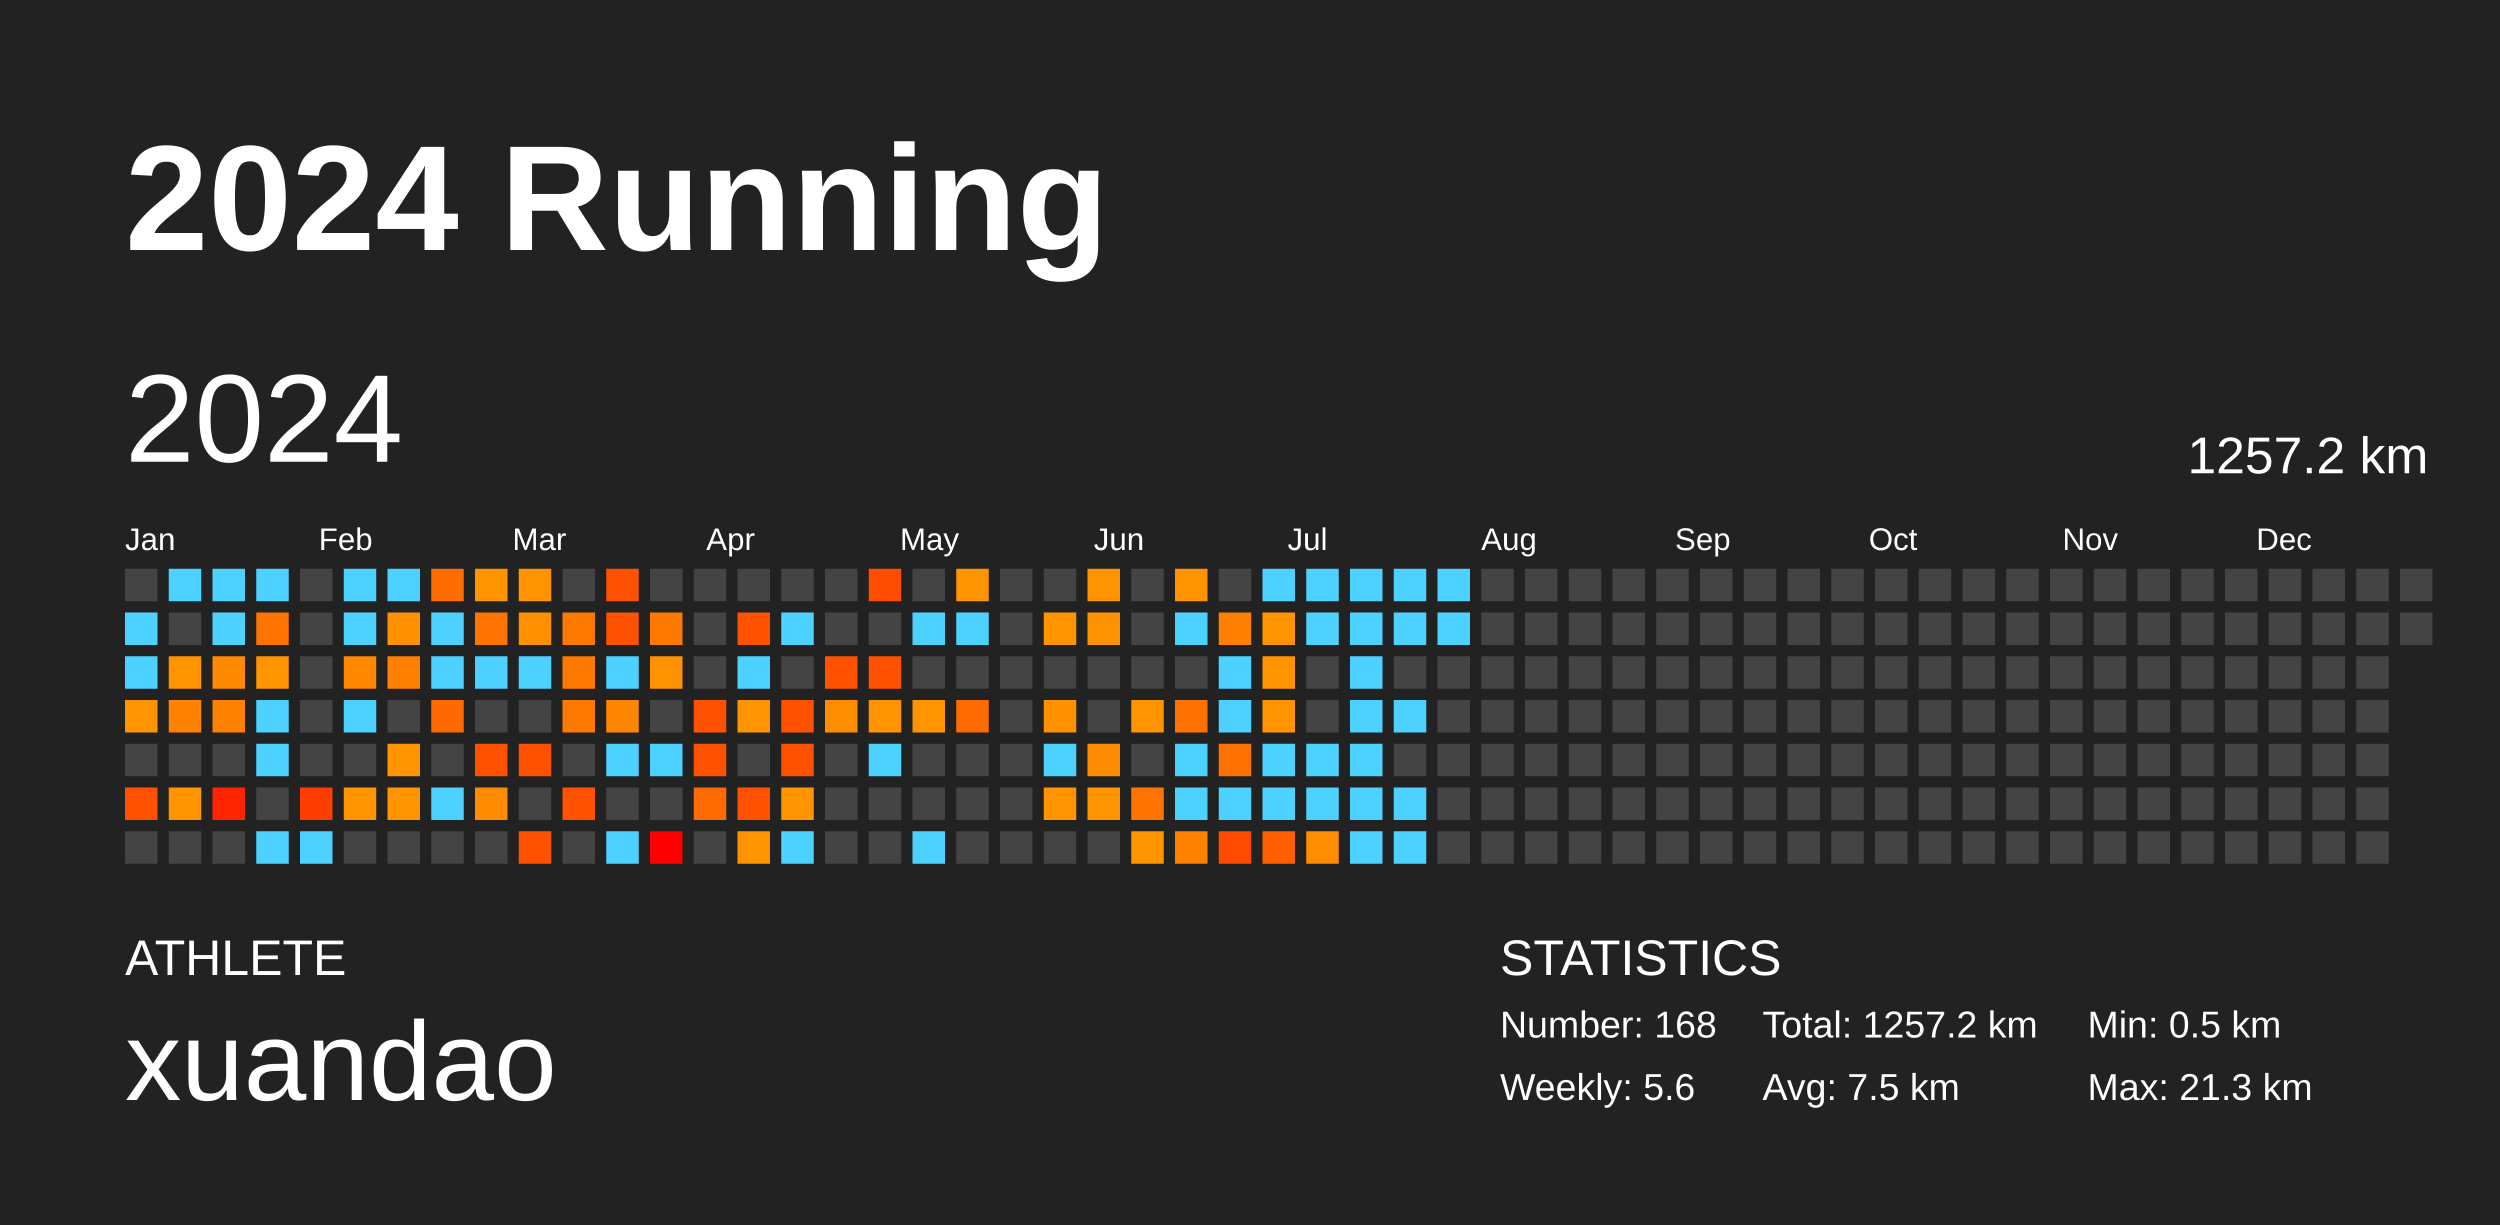
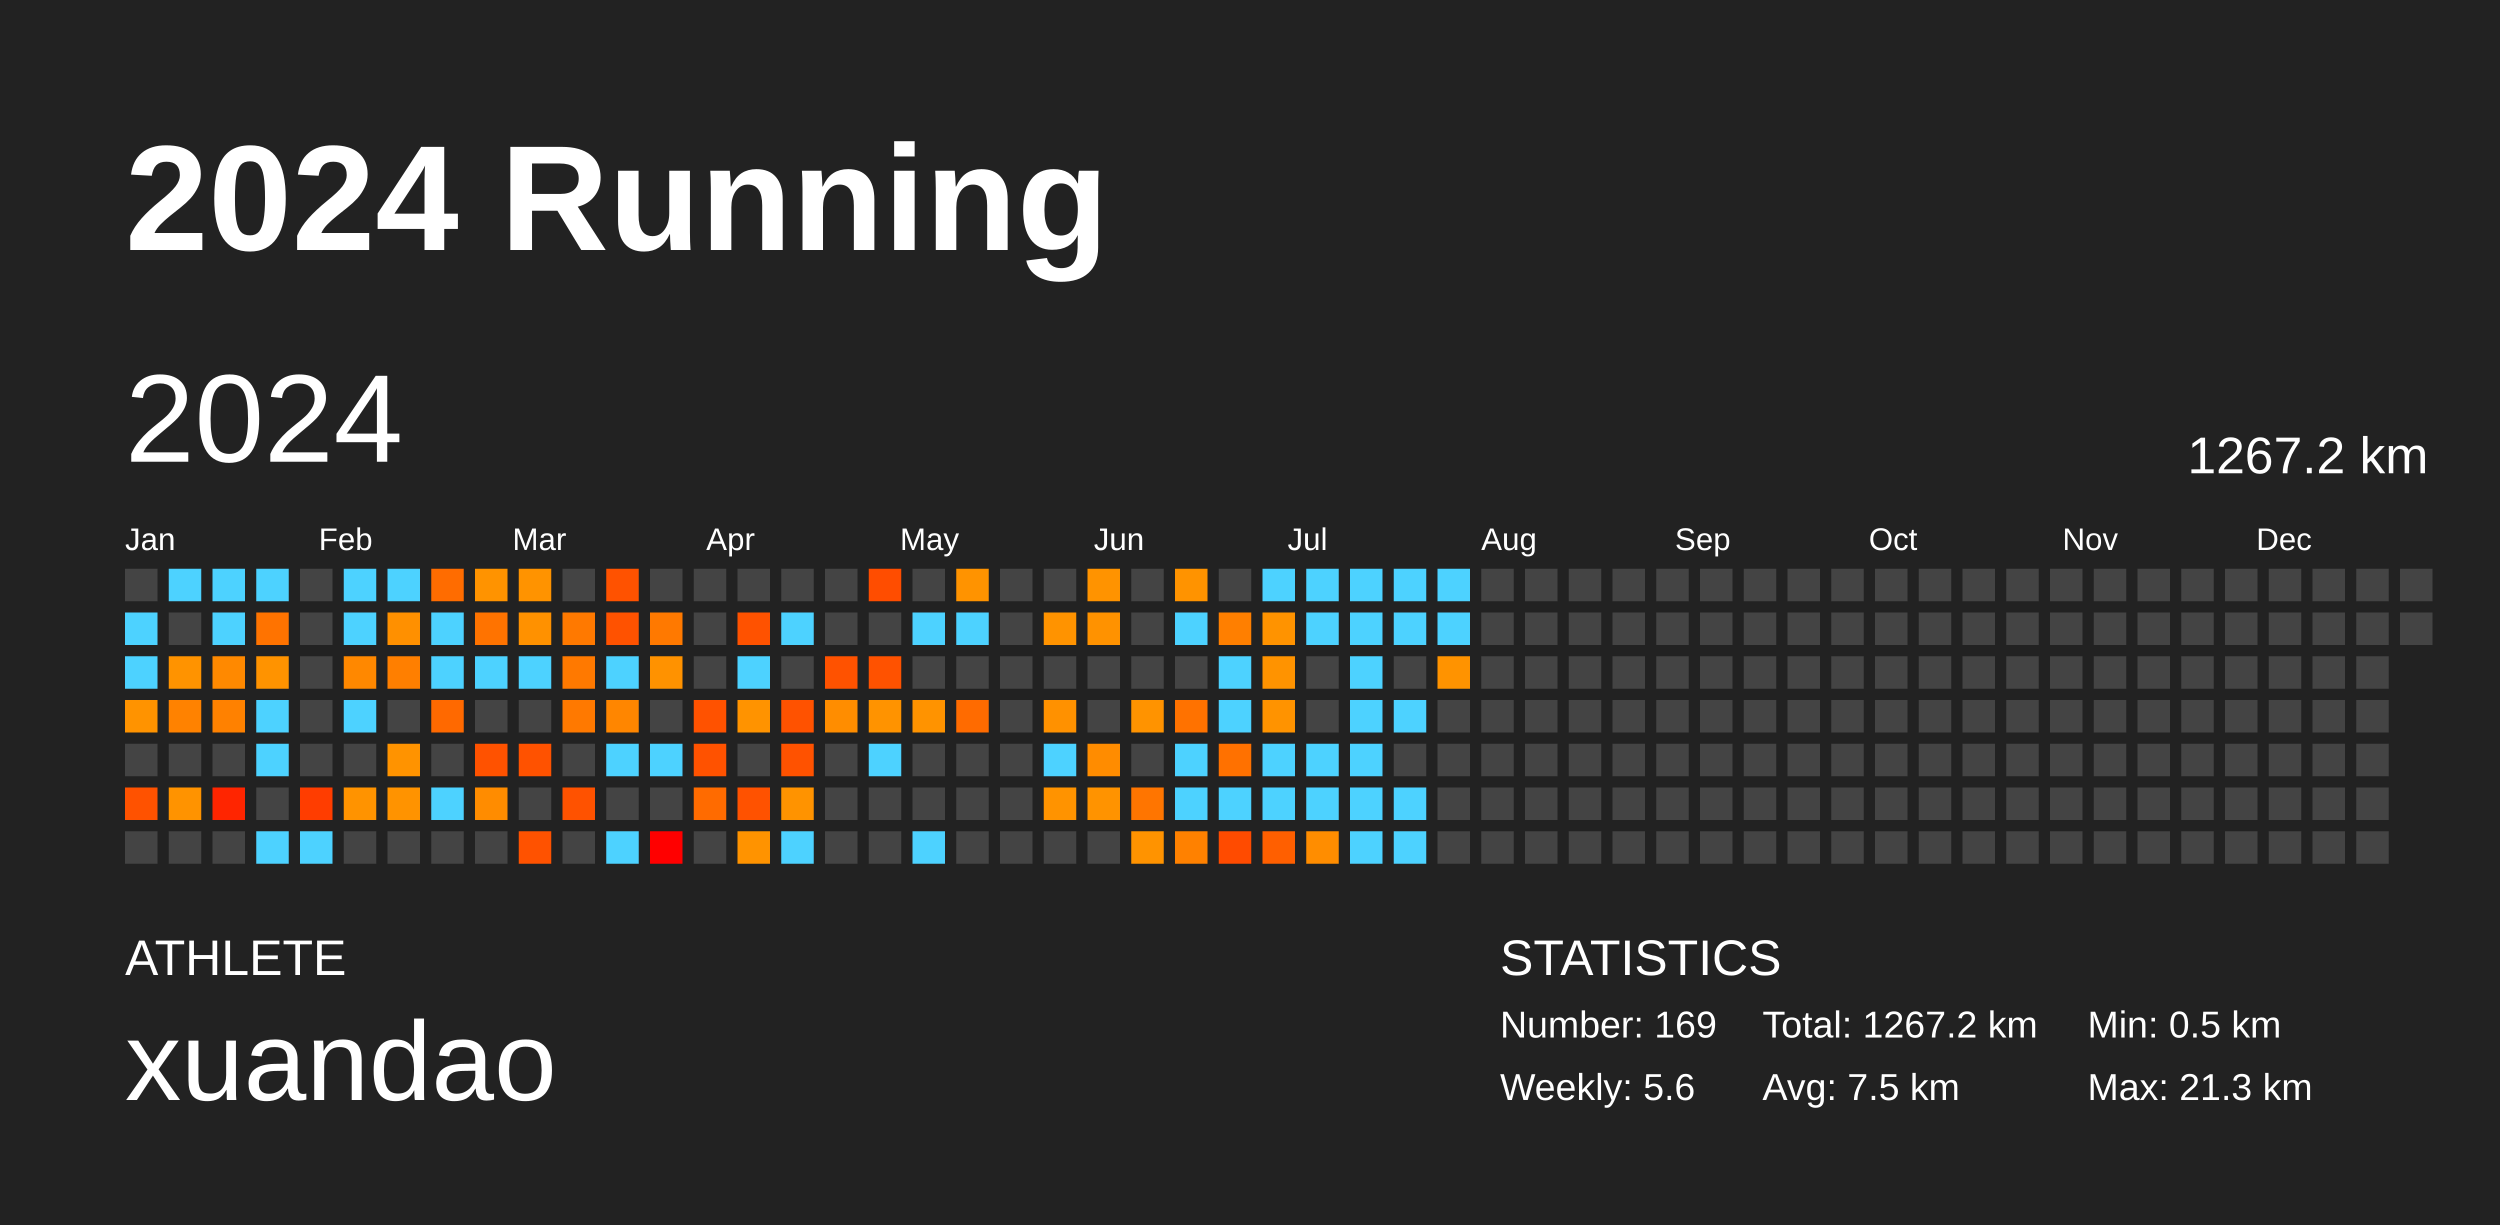
<svg xmlns="http://www.w3.org/2000/svg" baseProfile="full" height="98mm" version="1.1" viewBox="0,0,200,98" width="200mm">
  <defs />
  <rect fill="#222222" height="98" width="200" x="0" y="0" />
  <text fill="#FFFFFF" style="font-size:12px; font-family:Arial; font-weight:bold;" x="10" y="20">2024 Running</text>
  <text fill="#FFFFFF" style="font-size:4px; font-family:Arial" x="10" y="78">ATHLETE</text>
  <text fill="#FFFFFF" style="font-size:9px; font-family:Arial" x="10" y="88">xuandao</text>
  <text fill="#FFFFFF" style="font-size:4px; font-family:Arial" x="120" y="78">STATISTICS</text>
-   <text fill="#FFFFFF" style="font-size:3px; font-family:Arial" x="120" y="83">Number: 168</text>
+   <text fill="#FFFFFF" style="font-size:3px; font-family:Arial" x="120" y="83">Number: 169</text>
  <text fill="#FFFFFF" style="font-size:3px; font-family:Arial" x="120" y="88">Weekly: 5.6</text>
-   <text fill="#FFFFFF" style="font-size:3px; font-family:Arial" x="141" y="83">Total: 1257.2 km</text>
+   <text fill="#FFFFFF" style="font-size:3px; font-family:Arial" x="141" y="83">Total: 1267.2 km</text>
  <text fill="#FFFFFF" style="font-size:3px; font-family:Arial" x="141" y="88">Avg: 7.5 km</text>
  <text fill="#FFFFFF" style="font-size:3px; font-family:Arial" x="167" y="83">Min: 0.5 km</text>
  <text fill="#FFFFFF" style="font-size:3px; font-family:Arial" x="167" y="88">Max: 21.3 km</text>
  <text dominant-baseline="hanging" fill="#FFFFFF" style="font-size:10.0px; font-family:Arial;" x="10" y="30">2024</text>
-   <text dominant-baseline="hanging" fill="#FFFFFF" style="font-size:4.125px; font-family:Arial;" x="175" y="35">1257.2 km</text>
+   <text dominant-baseline="hanging" fill="#FFFFFF" style="font-size:4.125px; font-family:Arial;" x="175" y="35">1267.2 km</text>
  <text fill="#FFFFFF" style="font-size:2.5px; font-family:Arial" x="10.0" y="44">Jan</text>
  <text fill="#FFFFFF" style="font-size:2.5px; font-family:Arial" x="25.5" y="44">Feb</text>
  <text fill="#FFFFFF" style="font-size:2.5px; font-family:Arial" x="41.0" y="44">Mar</text>
  <text fill="#FFFFFF" style="font-size:2.5px; font-family:Arial" x="56.5" y="44">Apr</text>
  <text fill="#FFFFFF" style="font-size:2.5px; font-family:Arial" x="72.0" y="44">May</text>
  <text fill="#FFFFFF" style="font-size:2.5px; font-family:Arial" x="87.5" y="44">Jun</text>
  <text fill="#FFFFFF" style="font-size:2.5px; font-family:Arial" x="103.0" y="44">Jul</text>
  <text fill="#FFFFFF" style="font-size:2.5px; font-family:Arial" x="118.5" y="44">Aug</text>
  <text fill="#FFFFFF" style="font-size:2.5px; font-family:Arial" x="134.0" y="44">Sep</text>
  <text fill="#FFFFFF" style="font-size:2.5px; font-family:Arial" x="149.5" y="44">Oct</text>
  <text fill="#FFFFFF" style="font-size:2.5px; font-family:Arial" x="165.0" y="44">Nov</text>
  <text fill="#FFFFFF" style="font-size:2.5px; font-family:Arial" x="180.5" y="44">Dec</text>
  <rect fill="#444444" height="2.6" width="2.6" x="10.0" y="45.5" />
  <rect fill="#4dd2ff" height="2.6" width="2.6" x="10.0" y="49.0" />
  <rect fill="#4dd2ff" height="2.6" width="2.6" x="10.0" y="52.5" />
  <rect fill="#ff9300" height="2.6" width="2.6" x="10.0" y="56.0" />
  <rect fill="#444444" height="2.6" width="2.6" x="10.0" y="59.5" />
  <rect fill="#ff5200" height="2.6" width="2.6" x="10.0" y="63.0" />
  <rect fill="#444444" height="2.6" width="2.6" x="10.0" y="66.5" />
  <rect fill="#4dd2ff" height="2.6" width="2.6" x="13.5" y="45.5" />
  <rect fill="#444444" height="2.6" width="2.6" x="13.5" y="49.0" />
  <rect fill="#ff9300" height="2.6" width="2.6" x="13.5" y="52.5" />
  <rect fill="#ff8200" height="2.6" width="2.6" x="13.5" y="56.0" />
  <rect fill="#444444" height="2.6" width="2.6" x="13.5" y="59.5" />
  <rect fill="#ff9300" height="2.6" width="2.6" x="13.5" y="63.0" />
  <rect fill="#444444" height="2.6" width="2.6" x="13.5" y="66.5" />
  <rect fill="#4dd2ff" height="2.6" width="2.6" x="17.0" y="45.5" />
  <rect fill="#4dd2ff" height="2.6" width="2.6" x="17.0" y="49.0" />
  <rect fill="#ff8900" height="2.6" width="2.6" x="17.0" y="52.5" />
  <rect fill="#ff8100" height="2.6" width="2.6" x="17.0" y="56.0" />
  <rect fill="#444444" height="2.6" width="2.6" x="17.0" y="59.5" />
  <rect fill="#ff2500" height="2.6" width="2.6" x="17.0" y="63.0" />
  <rect fill="#444444" height="2.6" width="2.6" x="17.0" y="66.5" />
  <rect fill="#4dd2ff" height="2.6" width="2.6" x="20.5" y="45.5" />
  <rect fill="#ff7300" height="2.6" width="2.6" x="20.5" y="49.0" />
  <rect fill="#ff9300" height="2.6" width="2.6" x="20.5" y="52.5" />
  <rect fill="#4dd2ff" height="2.6" width="2.6" x="20.5" y="56.0" />
  <rect fill="#4dd2ff" height="2.6" width="2.6" x="20.5" y="59.5" />
  <rect fill="#444444" height="2.6" width="2.6" x="20.5" y="63.0" />
  <rect fill="#4dd2ff" height="2.6" width="2.6" x="20.5" y="66.5" />
  <rect fill="#444444" height="2.6" width="2.6" x="24.0" y="45.5" />
  <rect fill="#444444" height="2.6" width="2.6" x="24.0" y="49.0" />
  <rect fill="#444444" height="2.6" width="2.6" x="24.0" y="52.5" />
  <rect fill="#444444" height="2.6" width="2.6" x="24.0" y="56.0" />
  <rect fill="#444444" height="2.6" width="2.6" x="24.0" y="59.5" />
  <rect fill="#ff3d00" height="2.6" width="2.6" x="24.0" y="63.0" />
  <rect fill="#4dd2ff" height="2.6" width="2.6" x="24.0" y="66.5" />
  <rect fill="#4dd2ff" height="2.6" width="2.6" x="27.5" y="45.5" />
  <rect fill="#4dd2ff" height="2.6" width="2.6" x="27.5" y="49.0" />
  <rect fill="#ff8800" height="2.6" width="2.6" x="27.5" y="52.5" />
  <rect fill="#4dd2ff" height="2.6" width="2.6" x="27.5" y="56.0" />
  <rect fill="#444444" height="2.6" width="2.6" x="27.5" y="59.5" />
  <rect fill="#ff9300" height="2.6" width="2.6" x="27.5" y="63.0" />
  <rect fill="#444444" height="2.6" width="2.6" x="27.5" y="66.5" />
  <rect fill="#4dd2ff" height="2.6" width="2.6" x="31.0" y="45.5" />
  <rect fill="#ff9000" height="2.6" width="2.6" x="31.0" y="49.0" />
  <rect fill="#ff7f00" height="2.6" width="2.6" x="31.0" y="52.5" />
  <rect fill="#444444" height="2.6" width="2.6" x="31.0" y="56.0" />
  <rect fill="#ff9300" height="2.6" width="2.6" x="31.0" y="59.5" />
  <rect fill="#ff9300" height="2.6" width="2.6" x="31.0" y="63.0" />
  <rect fill="#444444" height="2.6" width="2.6" x="31.0" y="66.5" />
  <rect fill="#ff6c00" height="2.6" width="2.6" x="34.5" y="45.5" />
  <rect fill="#4dd2ff" height="2.6" width="2.6" x="34.5" y="49.0" />
  <rect fill="#4dd2ff" height="2.6" width="2.6" x="34.5" y="52.5" />
  <rect fill="#ff6900" height="2.6" width="2.6" x="34.5" y="56.0" />
  <rect fill="#444444" height="2.6" width="2.6" x="34.5" y="59.5" />
  <rect fill="#4dd2ff" height="2.6" width="2.6" x="34.5" y="63.0" />
  <rect fill="#444444" height="2.6" width="2.6" x="34.5" y="66.5" />
  <rect fill="#ff9300" height="2.6" width="2.6" x="38.0" y="45.5" />
  <rect fill="#ff7300" height="2.6" width="2.6" x="38.0" y="49.0" />
  <rect fill="#4dd2ff" height="2.6" width="2.6" x="38.0" y="52.5" />
  <rect fill="#444444" height="2.6" width="2.6" x="38.0" y="56.0" />
  <rect fill="#ff5200" height="2.6" width="2.6" x="38.0" y="59.5" />
  <rect fill="#ff8c00" height="2.6" width="2.6" x="38.0" y="63.0" />
  <rect fill="#444444" height="2.6" width="2.6" x="38.0" y="66.5" />
  <rect fill="#ff9300" height="2.6" width="2.6" x="41.5" y="45.5" />
  <rect fill="#ff9100" height="2.6" width="2.6" x="41.5" y="49.0" />
  <rect fill="#4dd2ff" height="2.6" width="2.6" x="41.5" y="52.5" />
  <rect fill="#444444" height="2.6" width="2.6" x="41.5" y="56.0" />
  <rect fill="#ff5200" height="2.6" width="2.6" x="41.5" y="59.5" />
  <rect fill="#444444" height="2.6" width="2.6" x="41.5" y="63.0" />
  <rect fill="#ff5200" height="2.6" width="2.6" x="41.5" y="66.5" />
  <rect fill="#444444" height="2.6" width="2.6" x="45.0" y="45.5" />
  <rect fill="#ff7900" height="2.6" width="2.6" x="45.0" y="49.0" />
  <rect fill="#ff7900" height="2.6" width="2.6" x="45.0" y="52.5" />
  <rect fill="#ff7900" height="2.6" width="2.6" x="45.0" y="56.0" />
  <rect fill="#444444" height="2.6" width="2.6" x="45.0" y="59.5" />
  <rect fill="#ff5200" height="2.6" width="2.6" x="45.0" y="63.0" />
  <rect fill="#444444" height="2.6" width="2.6" x="45.0" y="66.5" />
  <rect fill="#ff5200" height="2.6" width="2.6" x="48.5" y="45.5" />
  <rect fill="#ff5200" height="2.6" width="2.6" x="48.5" y="49.0" />
  <rect fill="#4dd2ff" height="2.6" width="2.6" x="48.5" y="52.5" />
  <rect fill="#ff8600" height="2.6" width="2.6" x="48.5" y="56.0" />
  <rect fill="#4dd2ff" height="2.6" width="2.6" x="48.5" y="59.5" />
  <rect fill="#444444" height="2.6" width="2.6" x="48.5" y="63.0" />
  <rect fill="#4dd2ff" height="2.6" width="2.6" x="48.5" y="66.5" />
  <rect fill="#444444" height="2.6" width="2.6" x="52.0" y="45.5" />
  <rect fill="#ff7900" height="2.6" width="2.6" x="52.0" y="49.0" />
  <rect fill="#ff9200" height="2.6" width="2.6" x="52.0" y="52.5" />
  <rect fill="#444444" height="2.6" width="2.6" x="52.0" y="56.0" />
  <rect fill="#4dd2ff" height="2.6" width="2.6" x="52.0" y="59.5" />
  <rect fill="#444444" height="2.6" width="2.6" x="52.0" y="63.0" />
  <rect fill="red" height="2.6" width="2.6" x="52.0" y="66.5" />
  <rect fill="#444444" height="2.6" width="2.6" x="55.5" y="45.5" />
  <rect fill="#444444" height="2.6" width="2.6" x="55.5" y="49.0" />
  <rect fill="#444444" height="2.6" width="2.6" x="55.5" y="52.5" />
  <rect fill="#ff5200" height="2.6" width="2.6" x="55.5" y="56.0" />
  <rect fill="#ff5200" height="2.6" width="2.6" x="55.5" y="59.5" />
  <rect fill="#ff6b00" height="2.6" width="2.6" x="55.5" y="63.0" />
  <rect fill="#444444" height="2.6" width="2.6" x="55.5" y="66.5" />
  <rect fill="#444444" height="2.6" width="2.6" x="59.0" y="45.5" />
  <rect fill="#ff5200" height="2.6" width="2.6" x="59.0" y="49.0" />
  <rect fill="#4dd2ff" height="2.6" width="2.6" x="59.0" y="52.5" />
  <rect fill="#ff9300" height="2.6" width="2.6" x="59.0" y="56.0" />
  <rect fill="#444444" height="2.6" width="2.6" x="59.0" y="59.5" />
  <rect fill="#ff5200" height="2.6" width="2.6" x="59.0" y="63.0" />
  <rect fill="#ff9300" height="2.6" width="2.6" x="59.0" y="66.5" />
  <rect fill="#444444" height="2.6" width="2.6" x="62.5" y="45.5" />
  <rect fill="#4dd2ff" height="2.6" width="2.6" x="62.5" y="49.0" />
  <rect fill="#444444" height="2.6" width="2.6" x="62.5" y="52.5" />
  <rect fill="#ff5200" height="2.6" width="2.6" x="62.5" y="56.0" />
  <rect fill="#ff5200" height="2.6" width="2.6" x="62.5" y="59.5" />
  <rect fill="#ff9300" height="2.6" width="2.6" x="62.5" y="63.0" />
  <rect fill="#4dd2ff" height="2.6" width="2.6" x="62.5" y="66.5" />
  <rect fill="#444444" height="2.6" width="2.6" x="66.0" y="45.5" />
  <rect fill="#444444" height="2.6" width="2.6" x="66.0" y="49.0" />
  <rect fill="#ff5200" height="2.6" width="2.6" x="66.0" y="52.5" />
  <rect fill="#ff8d00" height="2.6" width="2.6" x="66.0" y="56.0" />
  <rect fill="#444444" height="2.6" width="2.6" x="66.0" y="59.5" />
  <rect fill="#444444" height="2.6" width="2.6" x="66.0" y="63.0" />
  <rect fill="#444444" height="2.6" width="2.6" x="66.0" y="66.5" />
  <rect fill="#ff4d00" height="2.6" width="2.6" x="69.5" y="45.5" />
  <rect fill="#444444" height="2.6" width="2.6" x="69.5" y="49.0" />
  <rect fill="#ff5200" height="2.6" width="2.6" x="69.5" y="52.5" />
  <rect fill="#ff9300" height="2.6" width="2.6" x="69.5" y="56.0" />
  <rect fill="#4dd2ff" height="2.6" width="2.6" x="69.5" y="59.5" />
  <rect fill="#444444" height="2.6" width="2.6" x="69.5" y="63.0" />
  <rect fill="#444444" height="2.6" width="2.6" x="69.5" y="66.5" />
  <rect fill="#444444" height="2.6" width="2.6" x="73.0" y="45.5" />
  <rect fill="#4dd2ff" height="2.6" width="2.6" x="73.0" y="49.0" />
  <rect fill="#444444" height="2.6" width="2.6" x="73.0" y="52.5" />
  <rect fill="#ff9300" height="2.6" width="2.6" x="73.0" y="56.0" />
  <rect fill="#444444" height="2.6" width="2.6" x="73.0" y="59.5" />
  <rect fill="#444444" height="2.6" width="2.6" x="73.0" y="63.0" />
  <rect fill="#4dd2ff" height="2.6" width="2.6" x="73.0" y="66.5" />
  <rect fill="#ff9300" height="2.6" width="2.6" x="76.5" y="45.5" />
  <rect fill="#4dd2ff" height="2.6" width="2.6" x="76.5" y="49.0" />
  <rect fill="#444444" height="2.6" width="2.6" x="76.5" y="52.5" />
  <rect fill="#ff6b00" height="2.6" width="2.6" x="76.5" y="56.0" />
  <rect fill="#444444" height="2.6" width="2.6" x="76.5" y="59.5" />
  <rect fill="#444444" height="2.6" width="2.6" x="76.5" y="63.0" />
  <rect fill="#444444" height="2.6" width="2.6" x="76.5" y="66.5" />
  <rect fill="#444444" height="2.6" width="2.6" x="80.0" y="45.5" />
  <rect fill="#444444" height="2.6" width="2.6" x="80.0" y="49.0" />
  <rect fill="#444444" height="2.6" width="2.6" x="80.0" y="52.5" />
  <rect fill="#444444" height="2.6" width="2.6" x="80.0" y="56.0" />
  <rect fill="#444444" height="2.6" width="2.6" x="80.0" y="59.5" />
  <rect fill="#444444" height="2.6" width="2.6" x="80.0" y="63.0" />
  <rect fill="#444444" height="2.6" width="2.6" x="80.0" y="66.5" />
  <rect fill="#444444" height="2.6" width="2.6" x="83.5" y="45.5" />
  <rect fill="#ff9300" height="2.6" width="2.6" x="83.5" y="49.0" />
  <rect fill="#444444" height="2.6" width="2.6" x="83.5" y="52.5" />
  <rect fill="#ff9100" height="2.6" width="2.6" x="83.5" y="56.0" />
  <rect fill="#4dd2ff" height="2.6" width="2.6" x="83.5" y="59.5" />
  <rect fill="#ff9300" height="2.6" width="2.6" x="83.5" y="63.0" />
  <rect fill="#444444" height="2.6" width="2.6" x="83.5" y="66.5" />
  <rect fill="#ff9300" height="2.6" width="2.6" x="87.0" y="45.5" />
  <rect fill="#ff9200" height="2.6" width="2.6" x="87.0" y="49.0" />
  <rect fill="#444444" height="2.6" width="2.6" x="87.0" y="52.5" />
  <rect fill="#444444" height="2.6" width="2.6" x="87.0" y="56.0" />
  <rect fill="#ff8c00" height="2.6" width="2.6" x="87.0" y="59.5" />
  <rect fill="#ff9300" height="2.6" width="2.6" x="87.0" y="63.0" />
  <rect fill="#444444" height="2.6" width="2.6" x="87.0" y="66.5" />
  <rect fill="#444444" height="2.6" width="2.6" x="90.5" y="45.5" />
  <rect fill="#444444" height="2.6" width="2.6" x="90.5" y="49.0" />
  <rect fill="#444444" height="2.6" width="2.6" x="90.5" y="52.5" />
  <rect fill="#ff9300" height="2.6" width="2.6" x="90.5" y="56.0" />
  <rect fill="#444444" height="2.6" width="2.6" x="90.5" y="59.5" />
  <rect fill="#ff7500" height="2.6" width="2.6" x="90.5" y="63.0" />
  <rect fill="#ff9300" height="2.6" width="2.6" x="90.5" y="66.5" />
  <rect fill="#ff9300" height="2.6" width="2.6" x="94.0" y="45.5" />
  <rect fill="#4dd2ff" height="2.6" width="2.6" x="94.0" y="49.0" />
  <rect fill="#444444" height="2.6" width="2.6" x="94.0" y="52.5" />
  <rect fill="#ff7200" height="2.6" width="2.6" x="94.0" y="56.0" />
  <rect fill="#4dd2ff" height="2.6" width="2.6" x="94.0" y="59.5" />
  <rect fill="#4dd2ff" height="2.6" width="2.6" x="94.0" y="63.0" />
  <rect fill="#ff8100" height="2.6" width="2.6" x="94.0" y="66.5" />
  <rect fill="#444444" height="2.6" width="2.6" x="97.5" y="45.5" />
  <rect fill="#ff7f00" height="2.6" width="2.6" x="97.5" y="49.0" />
  <rect fill="#4dd2ff" height="2.6" width="2.6" x="97.5" y="52.5" />
  <rect fill="#4dd2ff" height="2.6" width="2.6" x="97.5" y="56.0" />
  <rect fill="#ff7100" height="2.6" width="2.6" x="97.5" y="59.5" />
  <rect fill="#4dd2ff" height="2.6" width="2.6" x="97.5" y="63.0" />
  <rect fill="#ff4b00" height="2.6" width="2.6" x="97.5" y="66.5" />
  <rect fill="#4dd2ff" height="2.6" width="2.6" x="101.0" y="45.5" />
  <rect fill="#ff9300" height="2.6" width="2.6" x="101.0" y="49.0" />
  <rect fill="#ff9300" height="2.6" width="2.6" x="101.0" y="52.5" />
  <rect fill="#ff9300" height="2.6" width="2.6" x="101.0" y="56.0" />
  <rect fill="#4dd2ff" height="2.6" width="2.6" x="101.0" y="59.5" />
  <rect fill="#4dd2ff" height="2.6" width="2.6" x="101.0" y="63.0" />
  <rect fill="#ff5f00" height="2.6" width="2.6" x="101.0" y="66.5" />
  <rect fill="#4dd2ff" height="2.6" width="2.6" x="104.5" y="45.5" />
  <rect fill="#4dd2ff" height="2.6" width="2.6" x="104.5" y="49.0" />
  <rect fill="#444444" height="2.6" width="2.6" x="104.5" y="52.5" />
  <rect fill="#444444" height="2.6" width="2.6" x="104.5" y="56.0" />
  <rect fill="#4dd2ff" height="2.6" width="2.6" x="104.5" y="59.5" />
  <rect fill="#4dd2ff" height="2.6" width="2.6" x="104.5" y="63.0" />
  <rect fill="#ff8d00" height="2.6" width="2.6" x="104.5" y="66.5" />
  <rect fill="#4dd2ff" height="2.6" width="2.6" x="108.0" y="45.5" />
  <rect fill="#4dd2ff" height="2.6" width="2.6" x="108.0" y="49.0" />
  <rect fill="#4dd2ff" height="2.6" width="2.6" x="108.0" y="52.5" />
  <rect fill="#4dd2ff" height="2.6" width="2.6" x="108.0" y="56.0" />
  <rect fill="#4dd2ff" height="2.6" width="2.6" x="108.0" y="59.5" />
  <rect fill="#4dd2ff" height="2.6" width="2.6" x="108.0" y="63.0" />
  <rect fill="#4dd2ff" height="2.6" width="2.6" x="108.0" y="66.5" />
  <rect fill="#4dd2ff" height="2.6" width="2.6" x="111.5" y="45.5" />
  <rect fill="#4dd2ff" height="2.6" width="2.6" x="111.5" y="49.0" />
  <rect fill="#444444" height="2.6" width="2.6" x="111.5" y="52.5" />
  <rect fill="#4dd2ff" height="2.6" width="2.6" x="111.5" y="56.0" />
  <rect fill="#444444" height="2.6" width="2.6" x="111.5" y="59.5" />
  <rect fill="#4dd2ff" height="2.6" width="2.6" x="111.5" y="63.0" />
  <rect fill="#4dd2ff" height="2.6" width="2.6" x="111.5" y="66.5" />
  <rect fill="#4dd2ff" height="2.6" width="2.6" x="115.0" y="45.5" />
  <rect fill="#4dd2ff" height="2.6" width="2.6" x="115.0" y="49.0" />
-   <rect fill="#444444" height="2.6" width="2.6" x="115.0" y="52.5" />
+   <rect fill="#ff9300" height="2.6" width="2.6" x="115.0" y="52.5" />
  <rect fill="#444444" height="2.6" width="2.6" x="115.0" y="56.0" />
  <rect fill="#444444" height="2.6" width="2.6" x="115.0" y="59.5" />
  <rect fill="#444444" height="2.6" width="2.6" x="115.0" y="63.0" />
  <rect fill="#444444" height="2.6" width="2.6" x="115.0" y="66.5" />
  <rect fill="#444444" height="2.6" width="2.6" x="118.5" y="45.5" />
  <rect fill="#444444" height="2.6" width="2.6" x="118.5" y="49.0" />
  <rect fill="#444444" height="2.6" width="2.6" x="118.5" y="52.5" />
  <rect fill="#444444" height="2.6" width="2.6" x="118.5" y="56.0" />
  <rect fill="#444444" height="2.6" width="2.6" x="118.5" y="59.5" />
  <rect fill="#444444" height="2.6" width="2.6" x="118.5" y="63.0" />
  <rect fill="#444444" height="2.6" width="2.6" x="118.5" y="66.5" />
  <rect fill="#444444" height="2.6" width="2.6" x="122.0" y="45.5" />
  <rect fill="#444444" height="2.6" width="2.6" x="122.0" y="49.0" />
  <rect fill="#444444" height="2.6" width="2.6" x="122.0" y="52.5" />
  <rect fill="#444444" height="2.6" width="2.6" x="122.0" y="56.0" />
  <rect fill="#444444" height="2.6" width="2.6" x="122.0" y="59.5" />
  <rect fill="#444444" height="2.6" width="2.6" x="122.0" y="63.0" />
  <rect fill="#444444" height="2.6" width="2.6" x="122.0" y="66.5" />
  <rect fill="#444444" height="2.6" width="2.6" x="125.5" y="45.5" />
  <rect fill="#444444" height="2.6" width="2.6" x="125.5" y="49.0" />
  <rect fill="#444444" height="2.6" width="2.6" x="125.5" y="52.5" />
  <rect fill="#444444" height="2.6" width="2.6" x="125.5" y="56.0" />
  <rect fill="#444444" height="2.6" width="2.6" x="125.5" y="59.5" />
  <rect fill="#444444" height="2.6" width="2.6" x="125.5" y="63.0" />
  <rect fill="#444444" height="2.6" width="2.6" x="125.5" y="66.5" />
  <rect fill="#444444" height="2.6" width="2.6" x="129.0" y="45.5" />
  <rect fill="#444444" height="2.6" width="2.6" x="129.0" y="49.0" />
  <rect fill="#444444" height="2.6" width="2.6" x="129.0" y="52.5" />
  <rect fill="#444444" height="2.6" width="2.6" x="129.0" y="56.0" />
  <rect fill="#444444" height="2.6" width="2.6" x="129.0" y="59.5" />
  <rect fill="#444444" height="2.6" width="2.6" x="129.0" y="63.0" />
  <rect fill="#444444" height="2.6" width="2.6" x="129.0" y="66.5" />
  <rect fill="#444444" height="2.6" width="2.6" x="132.5" y="45.5" />
  <rect fill="#444444" height="2.6" width="2.6" x="132.5" y="49.0" />
  <rect fill="#444444" height="2.6" width="2.6" x="132.5" y="52.5" />
  <rect fill="#444444" height="2.6" width="2.6" x="132.5" y="56.0" />
  <rect fill="#444444" height="2.6" width="2.6" x="132.5" y="59.5" />
  <rect fill="#444444" height="2.6" width="2.6" x="132.5" y="63.0" />
  <rect fill="#444444" height="2.6" width="2.6" x="132.5" y="66.5" />
  <rect fill="#444444" height="2.6" width="2.6" x="136.0" y="45.5" />
  <rect fill="#444444" height="2.6" width="2.6" x="136.0" y="49.0" />
  <rect fill="#444444" height="2.6" width="2.6" x="136.0" y="52.5" />
  <rect fill="#444444" height="2.6" width="2.6" x="136.0" y="56.0" />
  <rect fill="#444444" height="2.6" width="2.6" x="136.0" y="59.5" />
  <rect fill="#444444" height="2.6" width="2.6" x="136.0" y="63.0" />
  <rect fill="#444444" height="2.6" width="2.6" x="136.0" y="66.5" />
  <rect fill="#444444" height="2.6" width="2.6" x="139.5" y="45.5" />
  <rect fill="#444444" height="2.6" width="2.6" x="139.5" y="49.0" />
  <rect fill="#444444" height="2.6" width="2.6" x="139.5" y="52.5" />
  <rect fill="#444444" height="2.6" width="2.6" x="139.5" y="56.0" />
  <rect fill="#444444" height="2.6" width="2.6" x="139.5" y="59.5" />
  <rect fill="#444444" height="2.6" width="2.6" x="139.5" y="63.0" />
  <rect fill="#444444" height="2.6" width="2.6" x="139.5" y="66.5" />
  <rect fill="#444444" height="2.6" width="2.6" x="143.0" y="45.5" />
  <rect fill="#444444" height="2.6" width="2.6" x="143.0" y="49.0" />
  <rect fill="#444444" height="2.6" width="2.6" x="143.0" y="52.5" />
  <rect fill="#444444" height="2.6" width="2.6" x="143.0" y="56.0" />
  <rect fill="#444444" height="2.6" width="2.6" x="143.0" y="59.5" />
  <rect fill="#444444" height="2.6" width="2.6" x="143.0" y="63.0" />
  <rect fill="#444444" height="2.6" width="2.6" x="143.0" y="66.5" />
  <rect fill="#444444" height="2.6" width="2.6" x="146.5" y="45.5" />
  <rect fill="#444444" height="2.6" width="2.6" x="146.5" y="49.0" />
  <rect fill="#444444" height="2.6" width="2.6" x="146.5" y="52.5" />
  <rect fill="#444444" height="2.6" width="2.6" x="146.5" y="56.0" />
  <rect fill="#444444" height="2.6" width="2.6" x="146.5" y="59.5" />
  <rect fill="#444444" height="2.6" width="2.6" x="146.5" y="63.0" />
  <rect fill="#444444" height="2.6" width="2.6" x="146.5" y="66.5" />
  <rect fill="#444444" height="2.6" width="2.6" x="150.0" y="45.5" />
  <rect fill="#444444" height="2.6" width="2.6" x="150.0" y="49.0" />
  <rect fill="#444444" height="2.6" width="2.6" x="150.0" y="52.5" />
  <rect fill="#444444" height="2.6" width="2.6" x="150.0" y="56.0" />
  <rect fill="#444444" height="2.6" width="2.6" x="150.0" y="59.5" />
  <rect fill="#444444" height="2.6" width="2.6" x="150.0" y="63.0" />
  <rect fill="#444444" height="2.6" width="2.6" x="150.0" y="66.5" />
  <rect fill="#444444" height="2.6" width="2.6" x="153.5" y="45.5" />
  <rect fill="#444444" height="2.6" width="2.6" x="153.5" y="49.0" />
  <rect fill="#444444" height="2.6" width="2.6" x="153.5" y="52.5" />
  <rect fill="#444444" height="2.6" width="2.6" x="153.5" y="56.0" />
  <rect fill="#444444" height="2.6" width="2.6" x="153.5" y="59.5" />
  <rect fill="#444444" height="2.6" width="2.6" x="153.5" y="63.0" />
  <rect fill="#444444" height="2.6" width="2.6" x="153.5" y="66.5" />
  <rect fill="#444444" height="2.6" width="2.6" x="157.0" y="45.5" />
  <rect fill="#444444" height="2.6" width="2.6" x="157.0" y="49.0" />
  <rect fill="#444444" height="2.6" width="2.6" x="157.0" y="52.5" />
  <rect fill="#444444" height="2.6" width="2.6" x="157.0" y="56.0" />
  <rect fill="#444444" height="2.6" width="2.6" x="157.0" y="59.5" />
  <rect fill="#444444" height="2.6" width="2.6" x="157.0" y="63.0" />
  <rect fill="#444444" height="2.6" width="2.6" x="157.0" y="66.5" />
  <rect fill="#444444" height="2.6" width="2.6" x="160.5" y="45.5" />
  <rect fill="#444444" height="2.6" width="2.6" x="160.5" y="49.0" />
  <rect fill="#444444" height="2.6" width="2.6" x="160.5" y="52.5" />
  <rect fill="#444444" height="2.6" width="2.6" x="160.5" y="56.0" />
  <rect fill="#444444" height="2.6" width="2.6" x="160.5" y="59.5" />
  <rect fill="#444444" height="2.6" width="2.6" x="160.5" y="63.0" />
  <rect fill="#444444" height="2.6" width="2.6" x="160.5" y="66.5" />
  <rect fill="#444444" height="2.6" width="2.6" x="164.0" y="45.5" />
  <rect fill="#444444" height="2.6" width="2.6" x="164.0" y="49.0" />
  <rect fill="#444444" height="2.6" width="2.6" x="164.0" y="52.5" />
  <rect fill="#444444" height="2.6" width="2.6" x="164.0" y="56.0" />
  <rect fill="#444444" height="2.6" width="2.6" x="164.0" y="59.5" />
  <rect fill="#444444" height="2.6" width="2.6" x="164.0" y="63.0" />
  <rect fill="#444444" height="2.6" width="2.6" x="164.0" y="66.5" />
  <rect fill="#444444" height="2.6" width="2.6" x="167.5" y="45.5" />
  <rect fill="#444444" height="2.6" width="2.6" x="167.5" y="49.0" />
  <rect fill="#444444" height="2.6" width="2.6" x="167.5" y="52.5" />
  <rect fill="#444444" height="2.6" width="2.6" x="167.5" y="56.0" />
  <rect fill="#444444" height="2.6" width="2.6" x="167.5" y="59.5" />
  <rect fill="#444444" height="2.6" width="2.6" x="167.5" y="63.0" />
  <rect fill="#444444" height="2.6" width="2.6" x="167.5" y="66.5" />
  <rect fill="#444444" height="2.6" width="2.6" x="171.0" y="45.5" />
  <rect fill="#444444" height="2.6" width="2.6" x="171.0" y="49.0" />
  <rect fill="#444444" height="2.6" width="2.6" x="171.0" y="52.5" />
  <rect fill="#444444" height="2.6" width="2.6" x="171.0" y="56.0" />
  <rect fill="#444444" height="2.6" width="2.6" x="171.0" y="59.5" />
  <rect fill="#444444" height="2.6" width="2.6" x="171.0" y="63.0" />
  <rect fill="#444444" height="2.6" width="2.6" x="171.0" y="66.5" />
  <rect fill="#444444" height="2.6" width="2.6" x="174.5" y="45.5" />
  <rect fill="#444444" height="2.6" width="2.6" x="174.5" y="49.0" />
  <rect fill="#444444" height="2.6" width="2.6" x="174.5" y="52.5" />
  <rect fill="#444444" height="2.6" width="2.6" x="174.5" y="56.0" />
  <rect fill="#444444" height="2.6" width="2.6" x="174.5" y="59.5" />
  <rect fill="#444444" height="2.6" width="2.6" x="174.5" y="63.0" />
  <rect fill="#444444" height="2.6" width="2.6" x="174.5" y="66.5" />
  <rect fill="#444444" height="2.6" width="2.6" x="178.0" y="45.5" />
  <rect fill="#444444" height="2.6" width="2.6" x="178.0" y="49.0" />
  <rect fill="#444444" height="2.6" width="2.6" x="178.0" y="52.5" />
  <rect fill="#444444" height="2.6" width="2.6" x="178.0" y="56.0" />
  <rect fill="#444444" height="2.6" width="2.6" x="178.0" y="59.5" />
  <rect fill="#444444" height="2.6" width="2.6" x="178.0" y="63.0" />
  <rect fill="#444444" height="2.6" width="2.6" x="178.0" y="66.5" />
  <rect fill="#444444" height="2.6" width="2.6" x="181.5" y="45.5" />
  <rect fill="#444444" height="2.6" width="2.6" x="181.5" y="49.0" />
  <rect fill="#444444" height="2.6" width="2.6" x="181.5" y="52.5" />
  <rect fill="#444444" height="2.6" width="2.6" x="181.5" y="56.0" />
  <rect fill="#444444" height="2.6" width="2.6" x="181.5" y="59.5" />
  <rect fill="#444444" height="2.6" width="2.6" x="181.5" y="63.0" />
  <rect fill="#444444" height="2.6" width="2.6" x="181.5" y="66.5" />
  <rect fill="#444444" height="2.6" width="2.6" x="185.0" y="45.5" />
  <rect fill="#444444" height="2.6" width="2.6" x="185.0" y="49.0" />
  <rect fill="#444444" height="2.6" width="2.6" x="185.0" y="52.5" />
  <rect fill="#444444" height="2.6" width="2.6" x="185.0" y="56.0" />
  <rect fill="#444444" height="2.6" width="2.6" x="185.0" y="59.5" />
  <rect fill="#444444" height="2.6" width="2.6" x="185.0" y="63.0" />
  <rect fill="#444444" height="2.6" width="2.6" x="185.0" y="66.5" />
  <rect fill="#444444" height="2.6" width="2.6" x="188.5" y="45.5" />
  <rect fill="#444444" height="2.6" width="2.6" x="188.5" y="49.0" />
  <rect fill="#444444" height="2.6" width="2.6" x="188.5" y="52.5" />
  <rect fill="#444444" height="2.6" width="2.6" x="188.5" y="56.0" />
  <rect fill="#444444" height="2.6" width="2.6" x="188.5" y="59.5" />
  <rect fill="#444444" height="2.6" width="2.6" x="188.5" y="63.0" />
  <rect fill="#444444" height="2.6" width="2.6" x="188.5" y="66.5" />
  <rect fill="#444444" height="2.6" width="2.6" x="192.0" y="45.5" />
  <rect fill="#444444" height="2.6" width="2.6" x="192.0" y="49.0" />
</svg>
